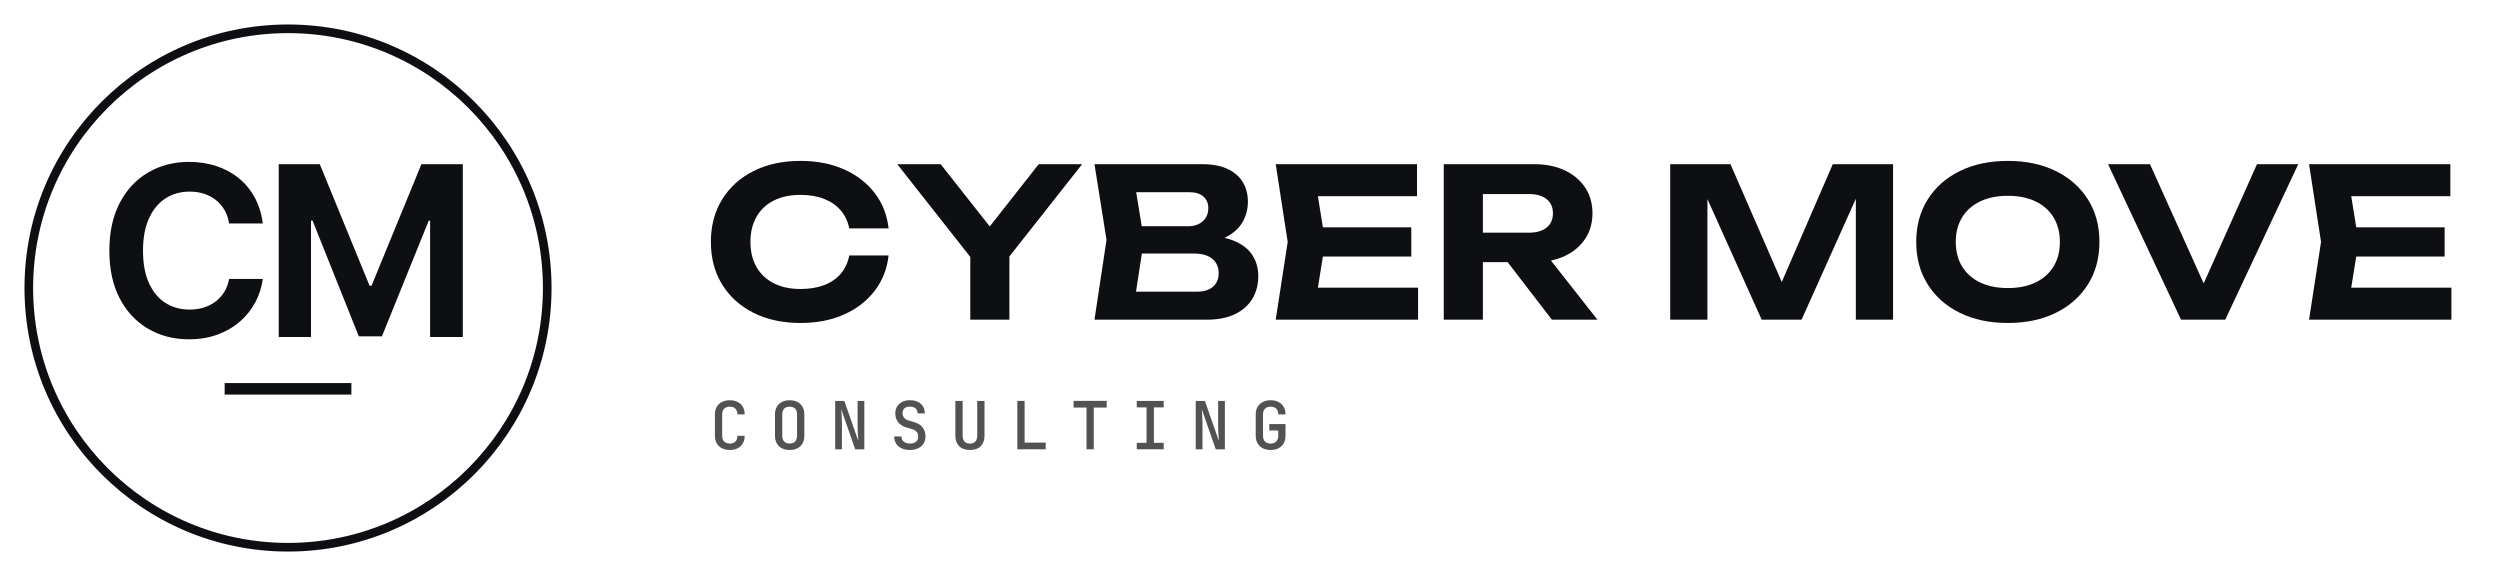
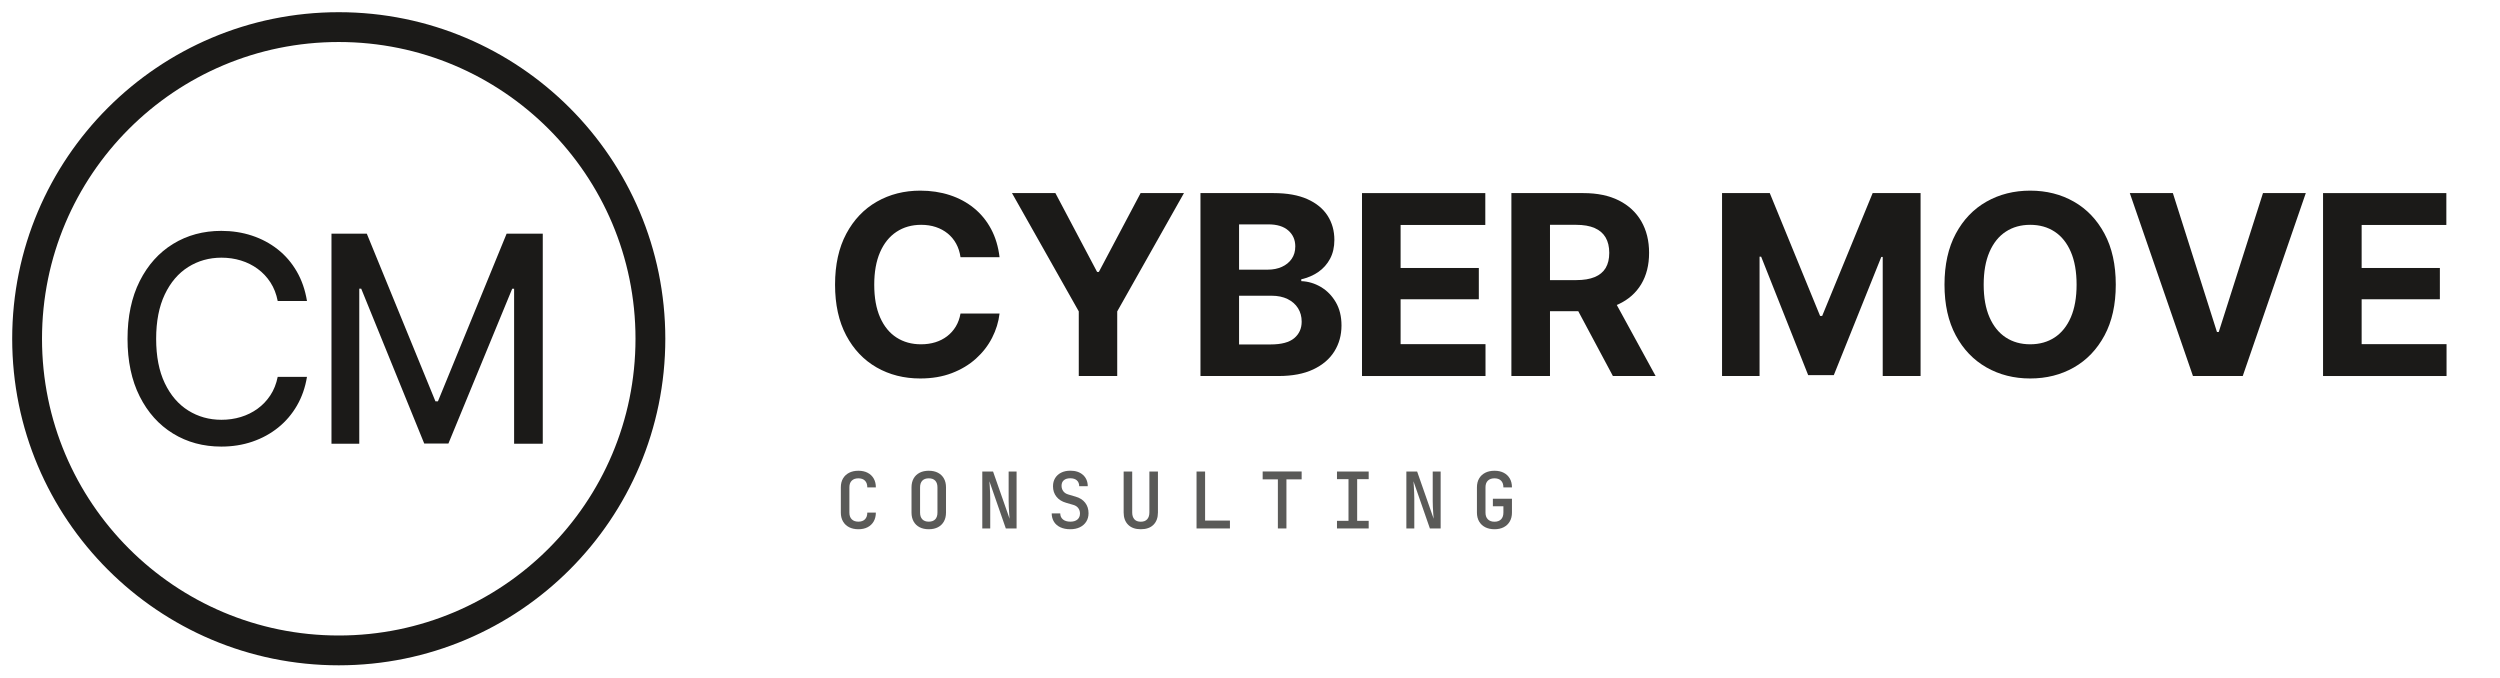
- <svg xmlns="http://www.w3.org/2000/svg" viewBox="0 0 434 100" width="434" height="100" role="img" aria-label="CYBERMOVE">
+ <svg xmlns="http://www.w3.org/2000/svg" viewBox="0 0 369 100" width="369" height="100" role="img" aria-label="CYBERMOVE">
  <g>
-     <circle cx="50" cy="50" r="45" fill="none" stroke="#0E0F12" stroke-width="1.5" />
-     <g transform="translate(17.572 58.5)">
-       <g fill="#0E0F12">
-         <path transform="translate(0.000 0.000) scale(0.02013 -0.02013)" d="M756.959 -20Q560.239 -20 404.76 70.6Q249.28 161.2 159.72 332.22Q70.16 503.24 70.16 744Q70.16 986.24 160.44 1157.76Q250.72 1329.28 406.439 1419.64Q562.159 1510 756.959 1510Q882.878 1510 991.738 1474.36Q1100.598 1438.72 1185.157 1370.46Q1269.717 1302.201 1323.457 1203.541Q1377.197 1104.881 1393.357 978.882H1102.962Q1092.722 1043.922 1063.301 1094.763Q1033.881 1145.603 988.9 1181.063Q943.92 1216.523 886.719 1235.104Q829.519 1253.684 762.719 1253.684Q644.038 1253.684 552.997 1194.303Q461.957 1134.923 411.136 1021.102Q360.315 907.281 360.315 744Q360.315 578.359 411.616 465.038Q462.917 351.717 553.477 294.017Q644.038 236.316 761.759 236.316Q827.119 236.316 883.6 253.697Q940.08 271.077 985.301 305.097Q1030.521 339.117 1060.901 388.038Q1091.282 436.958 1102.962 500.559H1393.357Q1379.597 395.158 1329.937 301.078Q1280.277 206.999 1198.117 134.899Q1115.957 62.799 1004.938 21.4Q893.918 -20 756.959 -20Z" />
-         <path transform="translate(28.736 0.000) scale(0.02013 -0.02013)" d="M103.201 1490H457.436L886.639 442.152H903.679L1333.842 1490H1690.756V0H1408.641V1002.405H1396.561L993.318 5.76H793.879L394.717 1004.325H381.677V0H103.201Z" />
+     <circle cx="50" cy="50" r="46" fill="none" stroke="#1B1A18" stroke-width="4.4" />
+     <g transform="translate(17.303 65.5)">
+       <g fill="#1B1A18">
+         <path transform="translate(0.000 0.000) scale(0.02081 -0.02081)" d="M738.24 -20Q546.56 -20 395.94 72.4Q245.32 164.8 159.18 336.18Q73.04 507.56 73.04 744Q73.04 981.56 159.36 1153.44Q245.68 1325.32 396.36 1417.66Q547.04 1510 738.24 1510Q853.72 1510 955.56 1476.34Q1057.399 1442.68 1138.539 1378.74Q1219.679 1314.8 1273.239 1222.26Q1326.799 1129.72 1345.839 1012.72H1138.24Q1123.68 1087.481 1086.7 1144.441Q1049.72 1201.401 996.1 1240.641Q942.48 1279.881 877.18 1299.901Q811.88 1319.921 739.68 1319.921Q608.76 1319.921 503.499 1253.701Q398.239 1187.481 337.159 1058.901Q276.079 930.32 276.079 744Q276.079 557.84 337.279 429.76Q398.479 301.679 503.619 235.879Q608.76 170.079 739.44 170.079Q811.28 170.079 876.4 189.799Q941.52 209.519 995.2 248.399Q1048.88 287.279 1086.1 343.759Q1123.32 400.24 1138.24 474.64H1345.839Q1327.399 362.04 1274.859 271.02Q1222.319 180 1141.779 115.1Q1061.239 50.2 958.859 15.1Q856.479 -20 738.24 -20Z" />
+         <path transform="translate(29.026 0.000) scale(0.02081 -0.02081)" d="M124.8 1490H375.359L862.16 301.038H879.92L1366.96 1490H1623.439V0H1420.16V1099.601H1406.64L954.079 1.44H782.72L335.679 1100.081H321.919V0H124.8Z" />
      </g>
    </g>
-     <rect x="39.000" y="66.5" width="22" height="2" fill="#0E0F12" />
  </g>
-   <g fill="#0E0F12">
-     <path transform="translate(122.000 55.500) scale(0.036 -0.036)" d="M896.151 309.6Q885.251 212.65 828.951 139.225Q772.65 65.8 681.05 25.0Q589.45 -15.8 471.5 -15.8Q341.9 -15.8 244.65 33.2Q147.4 82.2 93.275 170.15Q39.15 258.1 39.15 375Q39.15 491.9 93.275 579.85Q147.4 667.8 244.65 716.8Q341.9 765.8 471.5 765.8Q589.45 765.8 681.05 725.0Q772.65 684.2 828.951 611.05Q885.251 537.9 896.151 440.4H706.449Q696.349 490.949 665.474 526.974Q634.599 562.999 585.375 582.449Q536.15 601.899 470.95 601.899Q396.451 601.899 342.301 574.524Q288.151 547.149 259.001 496.049Q229.851 444.95 229.851 375Q229.851 305.05 259.001 254.176Q288.151 203.301 342.301 175.701Q396.451 148.101 470.95 148.101Q536.15 148.101 585.375 166.826Q634.599 185.551 665.474 221.851Q696.349 258.151 706.449 309.6Z" />
-     <path transform="translate(155.444 55.500) scale(0.036 -0.036)" d="M361 0V363.4H549.701V0ZM8.8 750H218.101L498.451 394.351H411.25L691.15 750H900.451L515.801 262.15L394.45 260.25Z" />
-     <path transform="translate(188.204 55.500) scale(0.036 -0.036)" d="M568.251 368.4 584.401 405.05Q671.601 403.15 728.326 378.05Q785.051 352.95 812.451 309.625Q839.851 266.3 839.851 209.5Q839.851 149.05 811.801 101.7Q783.751 54.35 728.301 27.175Q672.851 0 589.951 0H49.9L108 385L49.9 750H570.601Q674.601 750 732.226 701.5Q789.851 653 789.851 567.55Q789.851 520.75 768.126 478.025Q746.401 435.3 698.001 405.8Q649.601 376.3 568.251 368.4ZM236.451 45.55 164.301 135.251H544.8Q593.75 135.251 621.275 158.801Q648.799 182.351 648.799 225Q648.799 267.95 618.2 293.55Q587.6 319.15 527.95 319.15H216.001V450.85H503.7Q544.55 450.85 571.675 474.275Q598.799 497.7 598.799 539.2Q598.799 572.099 575.649 593.424Q552.5 614.749 509.2 614.749H164.751L236.451 704.45L288.551 385Z" />
-     <path transform="translate(219.668 55.500) scale(0.036 -0.036)" d="M703.701 445.3V304.7H161.25V445.3ZM288.751 375 238.901 65.201 160.151 154.501H736.301V0H49.9L107.65 375L49.9 750H731.301V595.499H160.151L238.901 684.799Z" />
-     <path transform="translate(248.000 55.500) scale(0.036 -0.036)" d="M203.901 419.65H485.05Q538.45 419.65 569.075 444.25Q599.699 468.85 599.699 512.75Q599.699 557.199 569.075 581.524Q538.45 605.849 485.05 605.849H177.251L261.901 698.75V0H73.2V750H509.65Q593.601 750 656.701 720.15Q719.801 690.3 755.101 637.325Q790.401 584.35 790.401 512.75Q790.401 443.15 755.101 389.95Q719.801 336.749 656.701 307.124Q593.601 277.499 509.65 277.499H203.901ZM324.9 351H538.402L814.351 0H594.699Z" />
-     <path transform="translate(287.312 55.500) scale(0.036 -0.036)" d="M1147.901 750V0H968.35V684.349L1012.05 680.549L706.701 0H514.4L209.051 678.649L252.751 682.899V0H73.2V750H363.852L649.451 93.901H573.1L857.249 750Z" />
-     <path transform="translate(331.268 55.500) scale(0.036 -0.036)" d="M480.3 -15.8Q348.25 -15.8 248.775 33.2Q149.3 82.2 93.95 170.15Q38.6 258.1 38.6 375Q38.6 491.9 93.95 579.85Q149.3 667.8 248.775 716.8Q348.25 765.8 480.3 765.8Q612.35 765.8 711.825 716.8Q811.3 667.8 866.65 579.85Q922 491.9 922 375Q922 258.1 866.65 170.15Q811.3 82.2 711.825 33.2Q612.35 -15.8 480.3 -15.8ZM480.3 152.601Q557.8 152.601 613.9 179.526Q669.999 206.451 700.649 256.426Q731.299 306.4 731.299 375Q731.299 443.6 700.649 493.574Q669.999 543.549 613.9 570.474Q557.8 597.399 480.3 597.399Q403.351 597.399 346.976 570.474Q290.601 543.549 259.951 493.574Q229.301 443.6 229.301 375Q229.301 306.4 259.951 256.426Q290.601 206.451 346.976 179.526Q403.351 152.601 480.3 152.601Z" />
-     <path transform="translate(365.864 55.500) scale(0.036 -0.036)" d="M504.801 83.901H423L720.8 750H919.851L567.751 0H354.6L2.5 750H204.802Z" />
-     <path transform="translate(399.056 55.500) scale(0.036 -0.036)" d="M703.701 445.3V304.7H161.25V445.3ZM288.751 375 238.901 65.201 160.151 154.501H736.301V0H49.9L107.65 375L49.9 750H731.301V595.499H160.151L238.901 684.799Z" />
+   <g fill="#1B1A18">
+     <path transform="translate(122.000 55.500) scale(0.01812 -0.01812)" d="M763.199 -20Q564.799 -20 407.699 70Q250.6 160 159.9 330.9Q69.2 501.8 69.2 744Q69.2 987.8 160.8 1159.2Q252.4 1330.6 409.799 1420.3Q567.199 1510 763.199 1510Q892.598 1510 1003.798 1473.7Q1114.997 1437.4 1200.697 1367.701Q1286.397 1298.001 1340.197 1197.301Q1393.997 1096.602 1409.197 967.602H1091.202Q1082.402 1029.403 1055.502 1078.203Q1028.601 1127.004 986.5 1161.204Q944.4 1195.404 889.899 1213.504Q835.399 1231.604 770.398 1231.604Q655.798 1231.604 569.497 1174.504Q483.196 1117.404 435.795 1008.503Q388.394 899.602 388.394 744Q388.394 585.199 436.395 476.798Q484.396 368.397 570.097 313.396Q655.798 258.396 769.198 258.396Q832.399 258.396 886 274.996Q939.6 291.596 982.001 323.996Q1024.401 356.396 1052.502 402.797Q1080.602 449.198 1091.202 509.198H1409.197Q1396.996 406.198 1348.296 311.098Q1299.596 215.998 1216.896 141.499Q1134.196 66.999 1020.297 23.5Q906.397 -20 763.199 -20Z" />
+     <path transform="translate(149.232 55.500) scale(0.01812 -0.01812)" d="M7.6 1490H361.194L700.797 847.998H715.197L1055.2 1490H1408.394L864.794 526.404V0H551.6V526.404Z" />
+     <path transform="translate(175.449 55.500) scale(0.01812 -0.01812)" d="M96.001 0V1490H692.398Q856.398 1490 966.398 1441Q1076.397 1392 1131.597 1305.899Q1186.797 1219.799 1186.797 1108.399Q1186.797 1020.799 1151.597 954.999Q1116.397 889.199 1055.697 847.3Q994.997 805.4 917.198 788V772.8Q1002.397 769.4 1077.097 725.1Q1151.797 680.8 1198.297 601.3Q1244.797 521.8 1244.797 411.599Q1244.797 293.6 1186.597 200.5Q1128.397 107.4 1014.398 53.7Q900.398 0 732.397 0ZM410.396 257.196H667.6Q799.002 257.196 859.703 308.197Q920.403 359.198 920.403 442.798Q920.403 504.999 890.603 552.499Q860.802 600 805.702 627Q750.601 654.001 675.2 654.001H410.396ZM410.396 866.399H644.4Q708.601 866.399 759.301 889.299Q810.002 912.199 839.202 954.5Q868.403 996.801 868.403 1055.602Q868.403 1135.602 811.502 1185.403Q754.602 1235.204 650.4 1235.204H410.396Z" />
+     <path transform="translate(199.292 55.500) scale(0.01812 -0.01812)" d="M96.001 0V1490H1100.397V1230.404H410.396V879.998H1047.597V625.202H410.396V259.596H1101.998V0Z" />
+     <path transform="translate(221.342 55.500) scale(0.01812 -0.01812)" d="M96.001 0V1490H682.798Q852.398 1490 971.698 1429.9Q1090.998 1369.8 1154.297 1260.3Q1217.597 1150.801 1217.597 1003.201Q1217.597 854.802 1153.597 748.002Q1089.598 641.202 968.198 584.602Q846.799 528.002 675.198 528.002H282.398V781.198H623.6Q714.802 781.198 774.602 805.999Q834.403 830.799 863.803 880Q893.203 929.201 893.203 1003.201Q893.203 1077.602 863.603 1128.402Q834.003 1179.203 774.202 1205.404Q714.401 1231.604 622.8 1231.604H410.396V0ZM922.803 0 560.403 678.4H899.997L1270.797 0Z" />
+     <path transform="translate(252.434 55.500) scale(0.01812 -0.01812)" d="M96.001 1490H484.794L894.798 489.19H911.598L1322.802 1490H1713.195V0H1404.801V970.007H1393.201L1006.397 7.2H797.599L414.396 972.406H401.596V0H96.001Z" />
+     <path transform="translate(285.754 55.500) scale(0.01812 -0.01812)" d="M767.199 -20Q569.399 -20 411.099 70Q252.8 160 161 330.9Q69.2 501.8 69.2 744Q69.2 987.8 161 1159.2Q252.8 1330.6 411.099 1420.3Q569.399 1510 767.199 1510Q965.398 1510 1122.998 1420.3Q1280.598 1330.6 1372.497 1159.2Q1464.397 987.8 1464.397 744Q1464.397 501.2 1372.497 330.3Q1280.598 159.4 1122.998 69.7Q965.398 -20 767.199 -20ZM767.199 258.396Q881.799 258.396 966.7 314.296Q1051.601 370.197 1098.402 478.598Q1145.203 586.999 1145.203 744Q1145.203 902.001 1098.402 1010.902Q1051.601 1119.803 966.7 1175.704Q881.799 1231.604 767.199 1231.604Q653.198 1231.604 568.097 1175.704Q482.996 1119.803 435.695 1010.902Q388.394 902.001 388.394 744Q388.394 586.999 435.695 478.598Q482.996 370.197 568.097 314.296Q653.198 258.396 767.199 258.396Z" />
+     <path transform="translate(314.091 55.500) scale(0.01812 -0.01812)" d="M365.593 1490 724.796 358.395H739.197L1099.6 1490H1448.393L934.792 0H529.201L14.8 1490Z" />
+     <path transform="translate(341.142 55.500) scale(0.01812 -0.01812)" d="M96.001 0V1490H1100.397V1230.404H410.396V879.998H1047.597V625.202H410.396V259.596H1101.998V0Z" />
  </g>
-   <g fill="#0E0F12" opacity="0.72">
+   <g fill="#1B1A18" opacity="0.72">
    <path transform="translate(123.200 78.000) scale(0.01151 -0.01151)" d="M304.164 -10Q235.701 -10 185.065 15.821Q134.43 41.642 106.616 89.799Q78.802 137.956 78.802 203.285V526.715Q78.802 593.044 106.616 640.701Q134.43 688.358 185.065 714.179Q235.701 740 304.164 740Q372.628 740 422.763 713.843Q472.898 687.686 500.377 640.103Q527.855 592.521 527.855 526.715H418.145Q418.145 582.802 388.212 612.853Q358.279 642.904 303.939 642.904Q249.599 642.904 219.055 613.122Q188.512 583.34 188.512 527.387V203.285Q188.512 147.442 219.055 117.269Q249.599 87.096 303.939 87.096Q358.279 87.096 388.212 117.269Q418.145 147.442 418.145 203.285H527.855Q527.855 138.628 500.377 90.471Q472.898 42.314 422.763 16.157Q372.628 -10 304.164 -10Z" />
    <path transform="translate(133.632 78.000) scale(0.01151 -0.01151)" d="M300 -10Q231.701 -10 182.065 15.821Q132.43 41.642 105.616 89.799Q78.802 137.956 78.802 203.285V526.715Q78.802 592.715 105.616 640.536Q132.43 688.358 182.065 714.179Q231.701 740 300 740Q368.628 740 418.099 714.179Q467.57 688.358 494.384 640.536Q521.198 592.715 521.198 527.387V203.285Q521.198 137.956 494.384 89.799Q467.57 41.642 418.099 15.821Q368.628 -10 300 -10ZM300 87.096Q354.401 87.096 382.945 117.311Q411.488 147.526 411.488 203.285V526.715Q411.488 582.802 383.109 612.853Q354.73 642.904 300 642.904Q245.942 642.904 217.227 612.853Q188.512 582.802 188.512 526.715V203.285Q188.512 147.526 217.391 117.311Q246.27 87.096 300 87.096Z" />
    <path transform="translate(144.064 78.000) scale(0.01151 -0.01151)" d="M80.145 0V730H218.212L430.044 124.709Q427.715 153.651 424.722 194.093Q421.73 234.535 419.901 277.663Q418.073 320.791 418.073 356.134V730H519.855V0H381.788L171.285 605.291Q173.613 578.663 175.942 539.699Q178.27 500.735 180.099 458.757Q181.927 416.779 181.927 380.436V0Z" />
    <path transform="translate(154.496 78.000) scale(0.01151 -0.01151)" d="M302.686 -10Q229.044 -10 175.737 14.657Q122.43 39.314 93.445 84.971Q64.459 130.628 63.788 193.285H173.497Q173.497 144.198 208.041 115.647Q242.584 87.096 303.672 87.096Q361.416 87.096 393.959 114.811Q426.503 142.526 426.503 191.613Q426.503 231.672 404.153 261.387Q381.802 291.102 340.43 302.459L249.642 328.86Q168.73 351.532 124.616 407.339Q80.503 463.145 80.503 540.416Q80.503 601.058 107.988 645.872Q135.474 690.686 185.445 715.679Q235.416 740.672 303.372 740.672Q404.628 740.672 465.092 686.515Q525.555 632.358 526.227 541.715H416.517Q416.517 589.474 386.645 616.525Q356.773 643.575 302.044 643.575Q248.971 643.575 219.592 618.368Q190.212 593.16 190.212 547.759Q190.212 507.029 212.406 477.478Q234.599 447.927 275.985 435.898L368.759 408.497Q449.642 385.826 492.927 330.004Q536.212 274.183 536.212 195.256Q536.212 133.942 507.063 87.628Q477.913 41.314 425.442 15.657Q372.971 -10 302.686 -10Z" />
    <path transform="translate(164.928 78.000) scale(0.01151 -0.01151)" d="M300 -10Q195.044 -10 137.594 47.65Q80.145 105.299 80.145 204.599V730H189.855V204.927Q189.855 149.526 217.384 117.975Q244.913 86.425 300 86.425Q354.087 86.425 382.116 117.975Q410.145 149.526 410.145 204.927V730H519.855V204.599Q519.855 104.956 462.741 47.478Q405.628 -10 300 -10Z" />
    <path transform="translate(175.361 78.000) scale(0.01151 -0.01151)" d="M108.43 0V730H218.14V101.052H536.642V0Z" />
    <path transform="translate(185.793 78.000) scale(0.01151 -0.01151)" d="M245.145 0V629.619H50.073V730.672H549.927V629.619H354.855V0Z" />
    <path transform="translate(196.225 78.000) scale(0.01151 -0.01151)" d="M96.788 0V97.768H244.474V632.232H96.788V730H503.212V632.232H355.526V97.768H503.212V0Z" />
    <path transform="translate(206.657 78.000) scale(0.01151 -0.01151)" d="M80.145 0V730H218.212L430.044 124.709Q427.715 153.651 424.722 194.093Q421.73 234.535 419.901 277.663Q418.073 320.791 418.073 356.134V730H519.855V0H381.788L171.285 605.291Q173.613 578.663 175.942 539.699Q178.27 500.735 180.099 458.757Q181.927 416.779 181.927 380.436V0Z" />
    <path transform="translate(217.089 78.000) scale(0.01151 -0.01151)" d="M304.164 -10Q235.701 -10 185.065 15.821Q134.43 41.642 106.616 89.799Q78.802 137.956 78.802 203.285V526.715Q78.802 593.044 106.616 640.701Q134.43 688.358 185.065 714.179Q235.701 740 304.164 740Q372.628 740 422.763 713.843Q472.898 687.686 500.377 640.103Q527.855 592.521 527.855 526.715H418.145Q418.145 582.802 388.212 612.853Q358.279 642.904 303.939 642.904Q249.599 642.904 219.055 613.122Q188.512 583.34 188.512 527.387V203.285Q188.512 147.552 219.055 116.988Q249.599 86.425 303.939 86.425Q358.279 86.425 388.212 117.023Q418.145 147.622 418.145 203.419V284.416H283.285V381.198H527.855V203.285Q527.855 138.492 500.377 90.403Q472.898 42.314 422.763 16.157Q372.628 -10 304.164 -10Z" />
  </g>
</svg>
